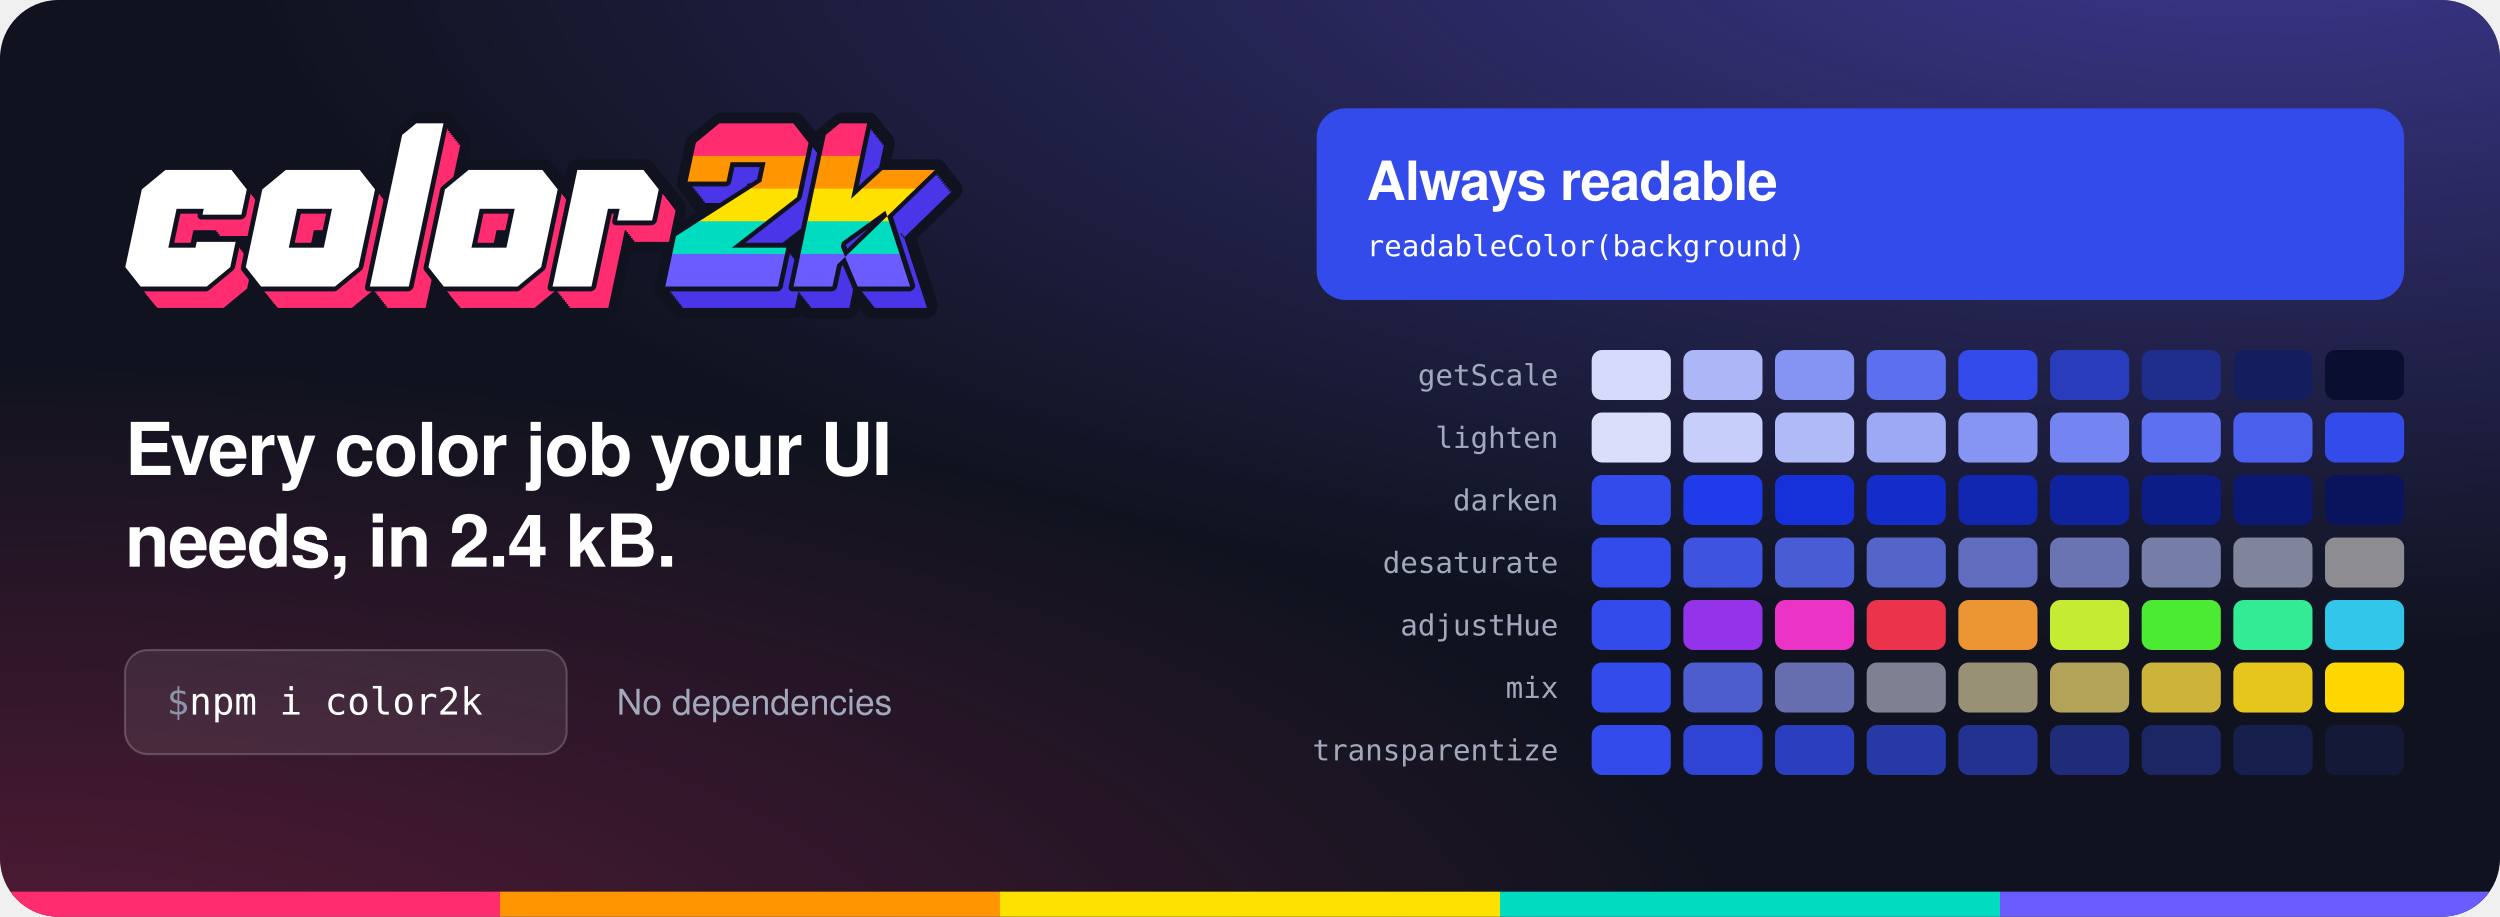
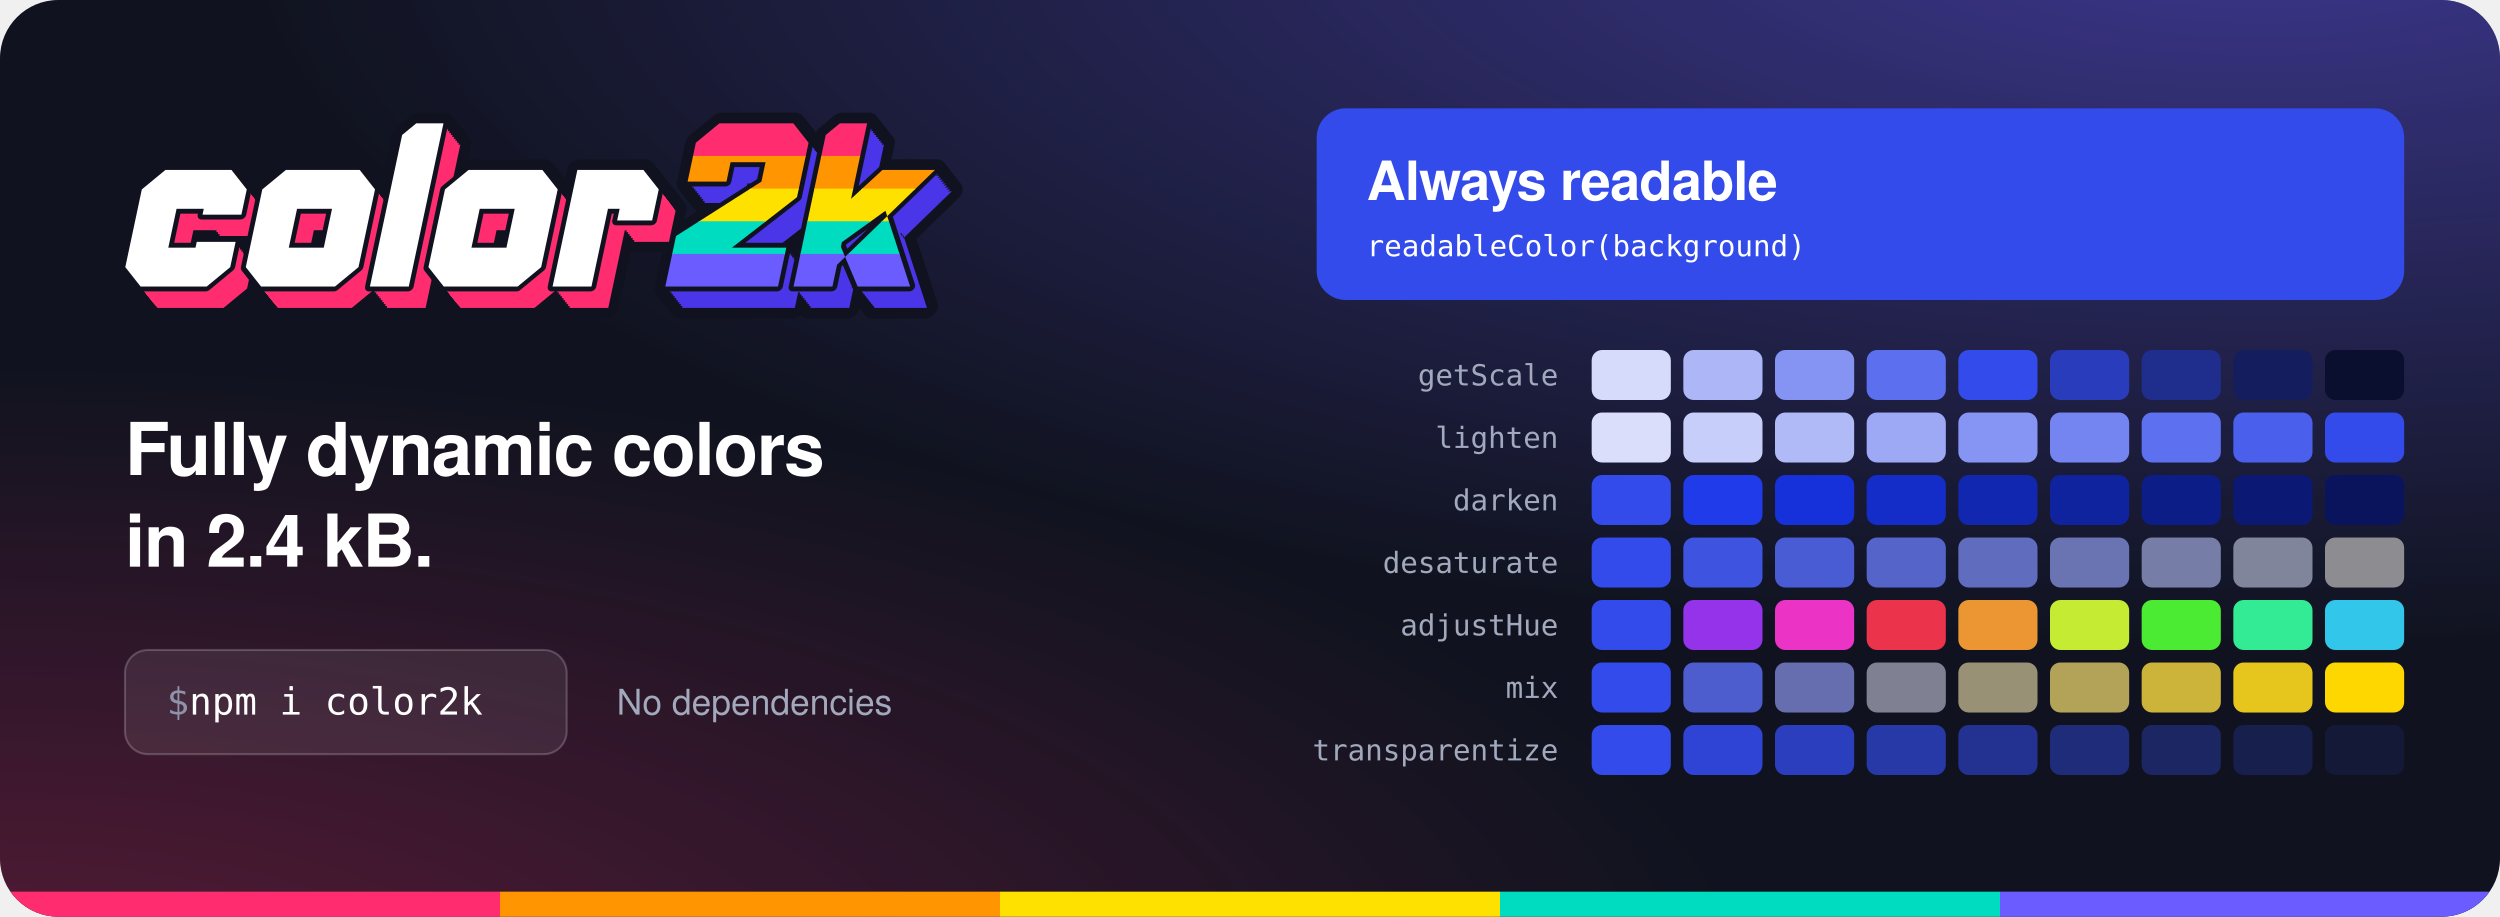
- <svg xmlns="http://www.w3.org/2000/svg" viewBox="0 0 1200 440" role="img" aria-label="color2k. Every color job your UI needs, in 2.4 kB. A palette computed by color2k drifts around the color wheel." font-family="system-ui, -apple-system, 'Segoe UI', Helvetica, Arial, sans-serif">
+ <svg xmlns="http://www.w3.org/2000/svg" viewBox="0 0 1200 440" role="img" aria-label="color2k. Fully dynamic colors in 2.4 kB. A palette computed by color2k drifts around the color wheel." font-family="system-ui, -apple-system, 'Segoe UI', Helvetica, Arial, sans-serif">
  <style>@keyframes base{0%{fill:#334beb}8.3%{fill:#ab82f3}16.7%{fill:#e482f3}25%{fill:#eb33a7}33.3%{fill:#b51228}41.7%{fill:#b54e12}50%{fill:#ebd233}58.3%{fill:#c9f382}66.7%{fill:#91f382}75%{fill:#33eb76}83.3%{fill:#12b59f}91.7%{fill:#1279b5}100%{fill:#334beb}}@keyframes c00{0%{fill:#d6dbfb}8.3%{fill:#eee6fd}16.7%{fill:#fae6fd}25%{fill:#fbd6ed}33.3%{fill:#f0d0d4}41.7%{fill:#f0dcd0}50%{fill:#fbf6d6}58.3%{fill:#f4fde6}66.7%{fill:#e9fde6}75%{fill:#d6fbe4}83.3%{fill:#d0f0ec}91.7%{fill:#d0e4f0}100%{fill:#d6dbfb}}@keyframes c01{0%{fill:#adb7f7}8.3%{fill:#ddcdfa}16.7%{fill:#f4cdfa}25%{fill:#f7addc}33.3%{fill:#e1a0a9}41.7%{fill:#e1b8a0}50%{fill:#f7edad}58.3%{fill:#e9facd}66.7%{fill:#d3facd}75%{fill:#adf7c8}83.3%{fill:#a0e1d9}91.7%{fill:#a0c9e1}100%{fill:#adb7f7}}@keyframes c02{0%{fill:#8593f3}8.3%{fill:#cdb4f8}16.7%{fill:#efb4f8}25%{fill:#f385ca}33.3%{fill:#d3717e}41.7%{fill:#d39571}50%{fill:#f3e485}58.3%{fill:#dff8b4}66.7%{fill:#bdf8b4}75%{fill:#85f3ad}83.3%{fill:#71d3c5}91.7%{fill:#71afd3}100%{fill:#8593f3}}@keyframes c03{0%{fill:#5c6fef}8.3%{fill:#bc9bf5}16.7%{fill:#e99bf5}25%{fill:#ef5cb9}33.3%{fill:#c44153}41.7%{fill:#c47141}50%{fill:#efdb5c}58.3%{fill:#d4f59b}66.7%{fill:#a7f59b}75%{fill:#5cef91}83.3%{fill:#41c4b2}91.7%{fill:#4194c4}100%{fill:#5c6fef}}@keyframes c04{0%{fill:#334beb}8.3%{fill:#ab82f3}16.7%{fill:#e482f3}25%{fill:#eb33a7}33.3%{fill:#b51228}41.7%{fill:#b54e12}50%{fill:#ebd233}58.3%{fill:#c9f382}66.7%{fill:#91f382}75%{fill:#33eb76}83.3%{fill:#12b59f}91.7%{fill:#1279b5}100%{fill:#334beb}}@keyframes c05{0%{fill:#293cbc}8.3%{fill:#8968c2}16.7%{fill:#b668c2}25%{fill:#bc2986}33.3%{fill:#910e20}41.7%{fill:#913e0e}50%{fill:#bca829}58.3%{fill:#a1c268}66.7%{fill:#74c268}75%{fill:#29bc5e}83.3%{fill:#0e917f}91.7%{fill:#0e6191}100%{fill:#293cbc}}@keyframes c06{0%{fill:#1f2d8d}8.3%{fill:#674e92}16.7%{fill:#894e92}25%{fill:#8d1f64}33.3%{fill:#6d0b18}41.7%{fill:#6d2f0b}50%{fill:#8d7e1f}58.3%{fill:#79924e}66.7%{fill:#57924e}75%{fill:#1f8d47}83.3%{fill:#0b6d5f}91.7%{fill:#0b496d}100%{fill:#1f2d8d}}@keyframes c07{0%{fill:#141e5e}8.3%{fill:#443461}16.7%{fill:#5b3461}25%{fill:#5e1443}33.3%{fill:#480710}41.7%{fill:#481f07}50%{fill:#5e5414}58.3%{fill:#506134}66.7%{fill:#3a6134}75%{fill:#145e2f}83.3%{fill:#074840}91.7%{fill:#073048}100%{fill:#141e5e}}@keyframes c08{0%{fill:#0a0f2f}8.3%{fill:#221a31}16.7%{fill:#2e1a31}25%{fill:#2f0a21}33.3%{fill:#240408}41.7%{fill:#241004}50%{fill:#2f2a0a}58.3%{fill:#28311a}66.7%{fill:#1d311a}75%{fill:#0a2f18}83.3%{fill:#042420}91.7%{fill:#041824}100%{fill:#0a0f2f}}@keyframes c10{0%{fill:#dadefb}8.3%{fill:#ffffff}16.7%{fill:#ffffff}25%{fill:#fbdaef}33.3%{fill:#f48b99}41.7%{fill:#f4b18b}50%{fill:#fbf7da}58.3%{fill:#ffffff}66.7%{fill:#ffffff}75%{fill:#dafbe6}83.3%{fill:#8bf4e6}91.7%{fill:#8bcdf4}100%{fill:#dadefb}}@keyframes c11{0%{fill:#c7cef9}8.3%{fill:#ffffff}16.7%{fill:#ffffff}25%{fill:#f9c7e7}33.3%{fill:#f27889}41.7%{fill:#f2a578}50%{fill:#f9f3c7}58.3%{fill:#ffffff}66.7%{fill:#ffffff}75%{fill:#c7f9da}83.3%{fill:#78f2e2}91.7%{fill:#78c5f2}100%{fill:#c7cef9}}@keyframes c12{0%{fill:#b0baf7}8.3%{fill:#ffffff}16.7%{fill:#ffffff}25%{fill:#f7b0dd}33.3%{fill:#ef6174}41.7%{fill:#ef9561}50%{fill:#f7eeb0}58.3%{fill:#ffffff}66.7%{fill:#ffffff}75%{fill:#b0f7ca}83.3%{fill:#61efdc}91.7%{fill:#61bbef}100%{fill:#b0baf7}}@keyframes c13{0%{fill:#9ea9f5}8.3%{fill:#f3ecfd}16.7%{fill:#fbecfd}25%{fill:#f59ed5}33.3%{fill:#ee4f64}41.7%{fill:#ee894f}50%{fill:#f5ea9e}58.3%{fill:#f7fdec}66.7%{fill:#effdec}75%{fill:#9ef5be}83.3%{fill:#4feed8}91.7%{fill:#4fb3ee}100%{fill:#9ea9f5}}@keyframes c14{0%{fill:#8695f3}8.3%{fill:#e3d5fb}16.7%{fill:#f6d5fb}25%{fill:#f386cb}33.3%{fill:#eb374f}41.7%{fill:#eb7937}50%{fill:#f3e586}58.3%{fill:#edfbd5}66.7%{fill:#dafbd5}75%{fill:#86f3ae}83.3%{fill:#37ebd3}91.7%{fill:#37a9eb}100%{fill:#8695f3}}@keyframes c15{0%{fill:#7484f1}8.3%{fill:#d7c3f9}16.7%{fill:#f2c3f9}25%{fill:#f174c3}33.3%{fill:#e9253f}41.7%{fill:#e96d25}50%{fill:#f1e174}58.3%{fill:#e5f9c3}66.7%{fill:#caf9c3}75%{fill:#74f1a2}83.3%{fill:#25e9cf}91.7%{fill:#25a1e9}100%{fill:#7484f1}}@keyframes c16{0%{fill:#5d70ef}8.3%{fill:#c7abf7}16.7%{fill:#edabf7}25%{fill:#ef5db9}33.3%{fill:#df1631}41.7%{fill:#df6016}50%{fill:#efdb5d}58.3%{fill:#dbf7ab}66.7%{fill:#b5f7ab}75%{fill:#5def92}83.3%{fill:#16dfc4}91.7%{fill:#1695df}100%{fill:#5d70ef}}@keyframes c17{0%{fill:#4a60ed}8.3%{fill:#bb99f5}16.7%{fill:#e999f5}25%{fill:#ed4ab1}33.3%{fill:#cc142d}41.7%{fill:#cc5814}50%{fill:#edd74a}58.3%{fill:#d3f599}66.7%{fill:#a5f599}75%{fill:#4aed86}83.3%{fill:#14ccb4}91.7%{fill:#1489cc}100%{fill:#4a60ed}}@keyframes c18{0%{fill:#334beb}8.3%{fill:#ab82f3}16.7%{fill:#e482f3}25%{fill:#eb33a7}33.3%{fill:#b51228}41.7%{fill:#b54e12}50%{fill:#ebd233}58.3%{fill:#c9f382}66.7%{fill:#91f382}75%{fill:#33eb76}83.3%{fill:#12b59f}91.7%{fill:#1279b5}100%{fill:#334beb}}@keyframes c20{0%{fill:#334beb}8.3%{fill:#ab82f3}16.7%{fill:#e482f3}25%{fill:#eb33a7}33.3%{fill:#b51228}41.7%{fill:#b54e12}50%{fill:#ebd233}58.3%{fill:#c9f382}66.7%{fill:#91f382}75%{fill:#33eb76}83.3%{fill:#12b59f}91.7%{fill:#1279b5}100%{fill:#334beb}}@keyframes c21{0%{fill:#203be9}8.3%{fill:#9f6ff1}16.7%{fill:#df6ff1}25%{fill:#e9209f}33.3%{fill:#a21024}41.7%{fill:#a24610}50%{fill:#e9ce20}58.3%{fill:#c1f16f}66.7%{fill:#80f16f}75%{fill:#20e96a}83.3%{fill:#10a28f}91.7%{fill:#106da2}100%{fill:#203be9}}@keyframes c22{0%{fill:#1630da}8.3%{fill:#8f58ee}16.7%{fill:#da58ee}25%{fill:#da1692}33.3%{fill:#8b0e1e}41.7%{fill:#8b3c0e}50%{fill:#dac016}58.3%{fill:#b7ee58}66.7%{fill:#6cee58}75%{fill:#16da5e}83.3%{fill:#0e8b7b}91.7%{fill:#0e5d8b}100%{fill:#1630da}}@keyframes c23{0%{fill:#142cc8}8.3%{fill:#8345ed}16.7%{fill:#d645ed}25%{fill:#c81486}33.3%{fill:#790c1a}41.7%{fill:#79340c}50%{fill:#c8b014}58.3%{fill:#afed45}66.7%{fill:#5ced45}75%{fill:#14c856}83.3%{fill:#0c796a}91.7%{fill:#0c5179}100%{fill:#142cc8}}@keyframes c24{0%{fill:#1127b0}8.3%{fill:#732eea}16.7%{fill:#d12eea}25%{fill:#b01176}33.3%{fill:#610a15}41.7%{fill:#612a0a}50%{fill:#b09b11}58.3%{fill:#a5ea2e}66.7%{fill:#47ea2e}75%{fill:#11b04c}83.3%{fill:#0a6156}91.7%{fill:#0a4161}100%{fill:#1127b0}}@keyframes c25{0%{fill:#10239e}8.3%{fill:#671ce9}16.7%{fill:#cd1ce9}25%{fill:#9e106a}33.3%{fill:#4f0811}41.7%{fill:#4f2208}50%{fill:#9e8b10}58.3%{fill:#9de91c}66.7%{fill:#37e91c}75%{fill:#109e44}83.3%{fill:#084f45}91.7%{fill:#08354f}100%{fill:#10239e}}@keyframes c26{0%{fill:#0d1d87}8.3%{fill:#5c15d5}16.7%{fill:#bc15d5}25%{fill:#870d5a}33.3%{fill:#38060c}41.7%{fill:#381806}50%{fill:#87760d}58.3%{fill:#8fd515}66.7%{fill:#2fd515}75%{fill:#0d873a}83.3%{fill:#063831}91.7%{fill:#062538}100%{fill:#0d1d87}}@keyframes c27{0%{fill:#0b1974}8.3%{fill:#5413c3}16.7%{fill:#ac13c3}25%{fill:#740b4e}33.3%{fill:#250408}41.7%{fill:#251004}50%{fill:#74660b}58.3%{fill:#83c313}66.7%{fill:#2bc313}75%{fill:#0b7432}83.3%{fill:#042521}91.7%{fill:#041925}100%{fill:#0b1974}}@keyframes c28{0%{fill:#09145d}8.3%{fill:#4a11ac}16.7%{fill:#9711ac}25%{fill:#5d093e}33.3%{fill:#0e0103}41.7%{fill:#0e0601}50%{fill:#5d5209}58.3%{fill:#73ac11}66.7%{fill:#26ac11}75%{fill:#095d28}83.3%{fill:#010e0c}91.7%{fill:#01090e}100%{fill:#09145d}}@keyframes c30{0%{fill:#334beb}8.3%{fill:#ab82f3}16.7%{fill:#e482f3}25%{fill:#eb33a7}33.3%{fill:#b51228}41.7%{fill:#b54e12}50%{fill:#ebd233}58.3%{fill:#c9f382}66.7%{fill:#91f382}75%{fill:#33eb76}83.3%{fill:#12b59f}91.7%{fill:#1279b5}100%{fill:#334beb}}@keyframes c31{0%{fill:#3e54e0}8.3%{fill:#ad89ec}16.7%{fill:#df89ec}25%{fill:#e03ea4}33.3%{fill:#ab1c2f}41.7%{fill:#ab501c}50%{fill:#e0ca3e}58.3%{fill:#c7ec89}66.7%{fill:#96ec89}75%{fill:#3ee079}83.3%{fill:#1cab98}91.7%{fill:#1c77ab}100%{fill:#3e54e0}}@keyframes c32{0%{fill:#495cd4}8.3%{fill:#af8fe5}16.7%{fill:#d98fe5}25%{fill:#d449a1}33.3%{fill:#a12636}41.7%{fill:#a15326}50%{fill:#d4c249}58.3%{fill:#c6e58f}66.7%{fill:#9be58f}75%{fill:#49d47c}83.3%{fill:#26a191}91.7%{fill:#2674a1}100%{fill:#495cd4}}@keyframes c33{0%{fill:#5464c9}8.3%{fill:#b196de}16.7%{fill:#d496de}25%{fill:#c9549e}33.3%{fill:#97303e}41.7%{fill:#975630}50%{fill:#c9ba54}58.3%{fill:#c4de96}66.7%{fill:#a0de96}75%{fill:#54c97f}83.3%{fill:#309789}91.7%{fill:#307197}100%{fill:#5464c9}}@keyframes c34{0%{fill:#606cbe}8.3%{fill:#b29dd7}16.7%{fill:#cf9dd7}25%{fill:#be609b}33.3%{fill:#8d3a45}41.7%{fill:#8d583a}50%{fill:#beb160}58.3%{fill:#c2d79d}66.7%{fill:#a5d79d}75%{fill:#60be82}83.3%{fill:#3a8d82}91.7%{fill:#3a6f8d}100%{fill:#606cbe}}@keyframes c35{0%{fill:#6b74b3}8.3%{fill:#b4a4d0}16.7%{fill:#caa4d0}25%{fill:#b36b98}33.3%{fill:#83444c}41.7%{fill:#835b44}50%{fill:#b3a96b}58.3%{fill:#c0d0a4}66.7%{fill:#aad0a4}75%{fill:#6bb385}83.3%{fill:#44837b}91.7%{fill:#446c83}100%{fill:#6b74b3}}@keyframes c36{0%{fill:#767da7}8.3%{fill:#b6abc9}16.7%{fill:#c5abc9}25%{fill:#a77695}33.3%{fill:#794e53}41.7%{fill:#795e4e}50%{fill:#a7a176}58.3%{fill:#bec9ab}66.7%{fill:#afc9ab}75%{fill:#76a788}83.3%{fill:#4e7973}91.7%{fill:#4e6979}100%{fill:#767da7}}@keyframes c37{0%{fill:#81859c}8.3%{fill:#b8b2c2}16.7%{fill:#c0b2c2}25%{fill:#9c8192}33.3%{fill:#6f585b}41.7%{fill:#6f6058}50%{fill:#9c9981}58.3%{fill:#bcc2b2}66.7%{fill:#b4c2b2}75%{fill:#819c8b}83.3%{fill:#586f6c}91.7%{fill:#58676f}100%{fill:#81859c}}@keyframes c38{0%{fill:#8d8d91}8.3%{fill:#bab9bc}16.7%{fill:#bbb9bc}25%{fill:#918d8f}33.3%{fill:#656162}41.7%{fill:#656361}50%{fill:#91908d}58.3%{fill:#bbbcb9}66.7%{fill:#b9bcb9}75%{fill:#8d918e}83.3%{fill:#616565}91.7%{fill:#616465}100%{fill:#8d8d91}}@keyframes c40{0%{fill:#334beb}8.3%{fill:#ab82f3}16.7%{fill:#e482f3}25%{fill:#eb33a7}33.3%{fill:#b51228}41.7%{fill:#b54e12}50%{fill:#ebd233}58.3%{fill:#c9f382}66.7%{fill:#91f382}75%{fill:#33eb76}83.3%{fill:#12b59f}91.7%{fill:#1279b5}100%{fill:#334beb}}@keyframes c41{0%{fill:#9533eb}8.3%{fill:#f382ef}16.7%{fill:#f382b6}25%{fill:#eb3933}33.3%{fill:#b56912}41.7%{fill:#b0b512}50%{fill:#89eb33}58.3%{fill:#82f385}66.7%{fill:#82f3be}75%{fill:#33e5eb}83.3%{fill:#125eb5}91.7%{fill:#1712b5}100%{fill:#9533eb}}@keyframes c42{0%{fill:#eb33c6}8.3%{fill:#f382a4}16.7%{fill:#f39882}25%{fill:#ebb433}33.3%{fill:#94b512}41.7%{fill:#43b512}50%{fill:#33eb58}58.3%{fill:#82f3d1}66.7%{fill:#82dcf3}75%{fill:#336aeb}83.3%{fill:#3312b5}91.7%{fill:#8412b5}100%{fill:#eb33c6}}@keyframes c43{0%{fill:#eb334b}8.3%{fill:#f3ab82}16.7%{fill:#f3e482}25%{fill:#a7eb33}33.3%{fill:#28b512}41.7%{fill:#12b54e}50%{fill:#33ebd2}58.3%{fill:#82c9f3}66.7%{fill:#8291f3}75%{fill:#7633eb}83.3%{fill:#9f12b5}91.7%{fill:#b51279}100%{fill:#eb334b}}@keyframes c44{0%{fill:#eb9533}8.3%{fill:#eff382}16.7%{fill:#b6f382}25%{fill:#33eb39}33.3%{fill:#12b569}41.7%{fill:#12b0b5}50%{fill:#3389eb}58.3%{fill:#8582f3}66.7%{fill:#be82f3}75%{fill:#eb33e5}83.3%{fill:#b5125e}91.7%{fill:#b51712}100%{fill:#eb9533}}@keyframes c45{0%{fill:#c6eb33}8.3%{fill:#a4f382}16.7%{fill:#82f398}25%{fill:#33ebb4}33.3%{fill:#1294b5}41.7%{fill:#1243b5}50%{fill:#5833eb}58.3%{fill:#d182f3}66.7%{fill:#f382dc}75%{fill:#eb336a}83.3%{fill:#b53312}91.7%{fill:#b58412}100%{fill:#c6eb33}}@keyframes c46{0%{fill:#4beb33}8.3%{fill:#82f3ab}16.7%{fill:#82f3e4}25%{fill:#33a7eb}33.3%{fill:#1228b5}41.7%{fill:#4e12b5}50%{fill:#d233eb}58.3%{fill:#f382c9}66.7%{fill:#f38291}75%{fill:#eb7633}83.3%{fill:#b59f12}91.7%{fill:#79b512}100%{fill:#4beb33}}@keyframes c47{0%{fill:#33eb95}8.3%{fill:#82eff3}16.7%{fill:#82b6f3}25%{fill:#3933eb}33.3%{fill:#6912b5}41.7%{fill:#b512b0}50%{fill:#eb3389}58.3%{fill:#f38582}66.7%{fill:#f3be82}75%{fill:#e5eb33}83.3%{fill:#5eb512}91.7%{fill:#12b517}100%{fill:#33eb95}}@keyframes c48{0%{fill:#33c6eb}8.3%{fill:#82a4f3}16.7%{fill:#9882f3}25%{fill:#b433eb}33.3%{fill:#b51294}41.7%{fill:#b51243}50%{fill:#eb5833}58.3%{fill:#f3d182}66.7%{fill:#dcf382}75%{fill:#6aeb33}83.3%{fill:#12b533}91.7%{fill:#12b584}100%{fill:#33c6eb}}@keyframes c50{0%{fill:#334beb}8.3%{fill:#ab82f3}16.7%{fill:#e482f3}25%{fill:#eb33a7}33.3%{fill:#b51228}41.7%{fill:#b54e12}50%{fill:#ebd233}58.3%{fill:#c9f382}66.7%{fill:#91f382}75%{fill:#33eb76}83.3%{fill:#12b59f}91.7%{fill:#1279b5}100%{fill:#334beb}}@keyframes c51{0%{fill:#4d5dce}8.3%{fill:#b58dd5}16.7%{fill:#e78dd5}25%{fill:#ed4892}33.3%{fill:#be2b23}41.7%{fill:#be5f10}50%{fill:#edd32d}58.3%{fill:#d0ef72}66.7%{fill:#9fef72}75%{fill:#4de867}83.3%{fill:#30b98b}91.7%{fill:#30859e}100%{fill:#4d5dce}}@keyframes c52{0%{fill:#666eb0}8.3%{fill:#c097b6}16.7%{fill:#eb97b6}25%{fill:#f05c7d}33.3%{fill:#c8431e}41.7%{fill:#c8700e}50%{fill:#f0d326}58.3%{fill:#d7ec62}66.7%{fill:#adec62}75%{fill:#66e659}83.3%{fill:#4dbe77}91.7%{fill:#4d9188}100%{fill:#666eb0}}@keyframes c53{0%{fill:#808093}8.3%{fill:#cba298}16.7%{fill:#eea298}25%{fill:#f37168}33.3%{fill:#d15c19}41.7%{fill:#d1810b}50%{fill:#f3d420}58.3%{fill:#dde951}66.7%{fill:#bae951}75%{fill:#80e34a}83.3%{fill:#6bc263}91.7%{fill:#6b9c71}100%{fill:#808093}}@keyframes c54{0%{fill:#999176}8.3%{fill:#d5ad7a}16.7%{fill:#f2ad7a}25%{fill:#f58554}33.3%{fill:#da7514}41.7%{fill:#da9309}50%{fill:#f5d41a}58.3%{fill:#e4e541}66.7%{fill:#c8e541}75%{fill:#99e13b}83.3%{fill:#89c650}91.7%{fill:#89a85b}100%{fill:#999176}}@keyframes c55{0%{fill:#b3a358}8.3%{fill:#e0b75b}16.7%{fill:#f5b75b}25%{fill:#f89a3f}33.3%{fill:#e38d0f}41.7%{fill:#e3a407}50%{fill:#f8d513}58.3%{fill:#ebe231}66.7%{fill:#d6e231}75%{fill:#b3df2c}83.3%{fill:#a6ca3c}91.7%{fill:#a6b444}100%{fill:#b3a358}}@keyframes c56{0%{fill:#ccb43b}8.3%{fill:#eac23d}16.7%{fill:#f8c23d}25%{fill:#faae2a}33.3%{fill:#eda60a}41.7%{fill:#edb505}50%{fill:#fad60d}58.3%{fill:#f2de21}66.7%{fill:#e3de21}75%{fill:#ccdc1e}83.3%{fill:#c4cf28}91.7%{fill:#c4c02d}100%{fill:#ccb43b}}@keyframes c57{0%{fill:#e6c61d}8.3%{fill:#f5cc1e}16.7%{fill:#fccc1e}25%{fill:#fdc315}33.3%{fill:#f6be05}41.7%{fill:#f6c602}50%{fill:#fdd606}58.3%{fill:#f8db10}66.7%{fill:#f1db10}75%{fill:#e6da0f}83.3%{fill:#e1d314}91.7%{fill:#e1cb17}100%{fill:#e6c61d}}@keyframes c58{0%{fill:#ffd700}8.3%{fill:#ffd700}16.7%{fill:#ffd700}25%{fill:#ffd700}33.3%{fill:#ffd700}41.7%{fill:#ffd700}50%{fill:#ffd700}58.3%{fill:#ffd700}66.7%{fill:#ffd700}75%{fill:#ffd700}83.3%{fill:#ffd700}91.7%{fill:#ffd700}100%{fill:#ffd700}}@keyframes c60{0%{fill:#334beb}8.3%{fill:#ab82f3}16.7%{fill:#e482f3}25%{fill:#eb33a7}33.3%{fill:#b51228}41.7%{fill:#b54e12}50%{fill:#ebd233}58.3%{fill:#c9f382}66.7%{fill:#91f382}75%{fill:#33eb76}83.3%{fill:#12b59f}91.7%{fill:#1279b5}100%{fill:#334beb}}@keyframes c61{0%{fill:rgba(51,75,235,0.889)}8.3%{fill:rgba(171,130,243,0.889)}16.7%{fill:rgba(228,130,243,0.889)}25%{fill:rgba(235,51,167,0.889)}33.3%{fill:rgba(181,18,40,0.889)}41.7%{fill:rgba(181,78,18,0.889)}50%{fill:rgba(235,210,51,0.889)}58.3%{fill:rgba(201,243,130,0.889)}66.7%{fill:rgba(145,243,130,0.889)}75%{fill:rgba(51,235,118,0.889)}83.3%{fill:rgba(18,181,159,0.889)}91.7%{fill:rgba(18,121,181,0.889)}100%{fill:rgba(51,75,235,0.889)}}@keyframes c62{0%{fill:rgba(51,75,235,0.778)}8.3%{fill:rgba(171,130,243,0.778)}16.7%{fill:rgba(228,130,243,0.778)}25%{fill:rgba(235,51,167,0.778)}33.3%{fill:rgba(181,18,40,0.778)}41.7%{fill:rgba(181,78,18,0.778)}50%{fill:rgba(235,210,51,0.778)}58.3%{fill:rgba(201,243,130,0.778)}66.7%{fill:rgba(145,243,130,0.778)}75%{fill:rgba(51,235,118,0.778)}83.3%{fill:rgba(18,181,159,0.778)}91.7%{fill:rgba(18,121,181,0.778)}100%{fill:rgba(51,75,235,0.778)}}@keyframes c63{0%{fill:rgba(51,75,235,0.667)}8.3%{fill:rgba(171,130,243,0.667)}16.7%{fill:rgba(228,130,243,0.667)}25%{fill:rgba(235,51,167,0.667)}33.3%{fill:rgba(181,18,40,0.667)}41.7%{fill:rgba(181,78,18,0.667)}50%{fill:rgba(235,210,51,0.667)}58.3%{fill:rgba(201,243,130,0.667)}66.7%{fill:rgba(145,243,130,0.667)}75%{fill:rgba(51,235,118,0.667)}83.3%{fill:rgba(18,181,159,0.667)}91.7%{fill:rgba(18,121,181,0.667)}100%{fill:rgba(51,75,235,0.667)}}@keyframes c64{0%{fill:rgba(51,75,235,0.556)}8.3%{fill:rgba(171,130,243,0.556)}16.7%{fill:rgba(228,130,243,0.556)}25%{fill:rgba(235,51,167,0.556)}33.3%{fill:rgba(181,18,40,0.556)}41.7%{fill:rgba(181,78,18,0.556)}50%{fill:rgba(235,210,51,0.556)}58.3%{fill:rgba(201,243,130,0.556)}66.7%{fill:rgba(145,243,130,0.556)}75%{fill:rgba(51,235,118,0.556)}83.3%{fill:rgba(18,181,159,0.556)}91.7%{fill:rgba(18,121,181,0.556)}100%{fill:rgba(51,75,235,0.556)}}@keyframes c65{0%{fill:rgba(51,75,235,0.444)}8.3%{fill:rgba(171,130,243,0.444)}16.7%{fill:rgba(228,130,243,0.444)}25%{fill:rgba(235,51,167,0.444)}33.3%{fill:rgba(181,18,40,0.444)}41.7%{fill:rgba(181,78,18,0.444)}50%{fill:rgba(235,210,51,0.444)}58.3%{fill:rgba(201,243,130,0.444)}66.7%{fill:rgba(145,243,130,0.444)}75%{fill:rgba(51,235,118,0.444)}83.3%{fill:rgba(18,181,159,0.444)}91.7%{fill:rgba(18,121,181,0.444)}100%{fill:rgba(51,75,235,0.444)}}@keyframes c66{0%{fill:rgba(51,75,235,0.333)}8.3%{fill:rgba(171,130,243,0.333)}16.7%{fill:rgba(228,130,243,0.333)}25%{fill:rgba(235,51,167,0.333)}33.3%{fill:rgba(181,18,40,0.333)}41.7%{fill:rgba(181,78,18,0.333)}50%{fill:rgba(235,210,51,0.333)}58.3%{fill:rgba(201,243,130,0.333)}66.7%{fill:rgba(145,243,130,0.333)}75%{fill:rgba(51,235,118,0.333)}83.3%{fill:rgba(18,181,159,0.333)}91.7%{fill:rgba(18,121,181,0.333)}100%{fill:rgba(51,75,235,0.333)}}@keyframes c67{0%{fill:rgba(51,75,235,0.222)}8.3%{fill:rgba(171,130,243,0.222)}16.7%{fill:rgba(228,130,243,0.222)}25%{fill:rgba(235,51,167,0.222)}33.3%{fill:rgba(181,18,40,0.222)}41.7%{fill:rgba(181,78,18,0.222)}50%{fill:rgba(235,210,51,0.222)}58.3%{fill:rgba(201,243,130,0.222)}66.7%{fill:rgba(145,243,130,0.222)}75%{fill:rgba(51,235,118,0.222)}83.3%{fill:rgba(18,181,159,0.222)}91.7%{fill:rgba(18,121,181,0.222)}100%{fill:rgba(51,75,235,0.222)}}@keyframes c68{0%{fill:rgba(51,75,235,0.111)}8.3%{fill:rgba(171,130,243,0.111)}16.7%{fill:rgba(228,130,243,0.111)}25%{fill:rgba(235,51,167,0.111)}33.3%{fill:rgba(181,18,40,0.111)}41.7%{fill:rgba(181,78,18,0.111)}50%{fill:rgba(235,210,51,0.111)}58.3%{fill:rgba(201,243,130,0.111)}66.7%{fill:rgba(145,243,130,0.111)}75%{fill:rgba(51,235,118,0.111)}83.3%{fill:rgba(18,181,159,0.111)}91.7%{fill:rgba(18,121,181,0.111)}100%{fill:rgba(51,75,235,0.111)}}@keyframes ink{0%{fill:#fff}3.583%{fill:#000}27.667%{fill:#fff}42.5%{fill:#000}91.25%{fill:#fff}}@keyframes show{0%{opacity:1}4.2%{opacity:0}100%{opacity:0}}.base{animation:base 24s linear infinite}.c00{animation:c00 24s linear infinite}.c01{animation:c01 24s linear infinite}.c02{animation:c02 24s linear infinite}.c03{animation:c03 24s linear infinite}.c04{animation:c04 24s linear infinite}.c05{animation:c05 24s linear infinite}.c06{animation:c06 24s linear infinite}.c07{animation:c07 24s linear infinite}.c08{animation:c08 24s linear infinite}.c10{animation:c10 24s linear infinite}.c11{animation:c11 24s linear infinite}.c12{animation:c12 24s linear infinite}.c13{animation:c13 24s linear infinite}.c14{animation:c14 24s linear infinite}.c15{animation:c15 24s linear infinite}.c16{animation:c16 24s linear infinite}.c17{animation:c17 24s linear infinite}.c18{animation:c18 24s linear infinite}.c20{animation:c20 24s linear infinite}.c21{animation:c21 24s linear infinite}.c22{animation:c22 24s linear infinite}.c23{animation:c23 24s linear infinite}.c24{animation:c24 24s linear infinite}.c25{animation:c25 24s linear infinite}.c26{animation:c26 24s linear infinite}.c27{animation:c27 24s linear infinite}.c28{animation:c28 24s linear infinite}.c30{animation:c30 24s linear infinite}.c31{animation:c31 24s linear infinite}.c32{animation:c32 24s linear infinite}.c33{animation:c33 24s linear infinite}.c34{animation:c34 24s linear infinite}.c35{animation:c35 24s linear infinite}.c36{animation:c36 24s linear infinite}.c37{animation:c37 24s linear infinite}.c38{animation:c38 24s linear infinite}.c40{animation:c40 24s linear infinite}.c41{animation:c41 24s linear infinite}.c42{animation:c42 24s linear infinite}.c43{animation:c43 24s linear infinite}.c44{animation:c44 24s linear infinite}.c45{animation:c45 24s linear infinite}.c46{animation:c46 24s linear infinite}.c47{animation:c47 24s linear infinite}.c48{animation:c48 24s linear infinite}.c50{animation:c50 24s linear infinite}.c51{animation:c51 24s linear infinite}.c52{animation:c52 24s linear infinite}.c53{animation:c53 24s linear infinite}.c54{animation:c54 24s linear infinite}.c55{animation:c55 24s linear infinite}.c56{animation:c56 24s linear infinite}.c57{animation:c57 24s linear infinite}.c58{animation:c58 24s linear infinite}.c60{animation:c60 24s linear infinite}.c61{animation:c61 24s linear infinite}.c62{animation:c62 24s linear infinite}.c63{animation:c63 24s linear infinite}.c64{animation:c64 24s linear infinite}.c65{animation:c65 24s linear infinite}.c66{animation:c66 24s linear infinite}.c67{animation:c67 24s linear infinite}.c68{animation:c68 24s linear infinite}.ink{animation:ink 24s step-end infinite}.ratio{opacity:0;animation:show 24s step-end infinite}.r0{animation-delay:0s}.r1{animation-delay:1s}.r2{animation-delay:2s}.r3{animation-delay:3s}.r4{animation-delay:4s}.r5{animation-delay:5s}.r6{animation-delay:6s}.r7{animation-delay:7s}.r8{animation-delay:8s}.r9{animation-delay:9s}.r10{animation-delay:10s}.r11{animation-delay:11s}.r12{animation-delay:12s}.r13{animation-delay:13s}.r14{animation-delay:14s}.r15{animation-delay:15s}.r16{animation-delay:16s}.r17{animation-delay:17s}.r18{animation-delay:18s}.r19{animation-delay:19s}.r20{animation-delay:20s}.r21{animation-delay:21s}.r22{animation-delay:22s}.r23{animation-delay:23s}@media (prefers-reduced-motion:reduce){*{animation:none!important}.r0{opacity:1}}</style>
  <defs>
    <clipPath id="card">
      <rect width="1200" height="440" rx="28" />
    </clipPath>
    <radialGradient id="glow1" cx="0.9" cy="-0.1" r="0.8">
      <stop offset="0" stop-color="#6a5cff" stop-opacity="0.5" />
      <stop offset="1" stop-color="#6a5cff" stop-opacity="0" />
    </radialGradient>
    <radialGradient id="glow2" cx="0" cy="1.1" r="0.7">
      <stop offset="0" stop-color="#ff2d6f" stop-opacity="0.3" />
      <stop offset="1" stop-color="#ff2d6f" stop-opacity="0" />
    </radialGradient>
  </defs>
  <g clip-path="url(#card)">
    <rect width="1200" height="440" fill="#10131f" />
    <rect width="1200" height="440" fill="url(#glow1)" />
    <rect width="1200" height="440" fill="url(#glow2)" />
    <rect x="0" y="428" width="240" height="12" fill="#ff2d6f" />
    <rect x="240" y="428" width="240" height="12" fill="#ff9500" />
    <rect x="480" y="428" width="240" height="12" fill="#ffe100" />
    <rect x="720" y="428" width="240" height="12" fill="#00dcc0" />
    <rect x="960" y="428" width="240" height="12" fill="#6a5cff" />
  </g>
  <svg x="46" y="48" width="430" height="111" viewBox="0 0 459 119">
    <defs>
      <g id="a" fill-rule="evenodd">
        <path transform="translate(0 0)" d="M10 24L44 24L54 34L54 47L34 47L34 44L20 44L20 64L34 64L34 61L54 61L54 74L44 84L10 84L0 74L0 34Z" />
        <path transform="translate(62 0)" d="M10 24L48 24L58 34L58 74L48 84L10 84L0 74L0 34ZM20 44L20 64L38 64L38 44Z" />
        <path transform="translate(128 0)" d="M0 6L6 0L20 0L20 84L0 84Z" />
        <path transform="translate(156 0)" d="M10 24L48 24L58 34L58 74L48 84L10 84L0 74L0 34ZM20 44L20 64L38 64L38 44Z" />
        <path transform="translate(222 0)" d="M0 24L34 24L44 34L44 50L26 50L26 44L20 44L20 84L0 84Z" />
      </g>
      <g id="b" fill-rule="evenodd">
        <path transform="translate(280 0)" d="M10 0L48 0L58 10L58 38L30 64L58 64L58 84L0 84L0 58L38 30L38 20L20 20L20 30L0 30L0 10Z" />
        <path transform="translate(346 0)" d="M0 6L6 0L20 0L20 84L0 84ZM19 40L33 24L60 24L19 74ZM33 84L60 84L39 45L19 62Z" />
      </g>
      <clipPath id="k">
        <path transform="translate(0 0)" d="M10 0L48 0L58 10L58 38L30 64L58 64L58 84L0 84L0 58L38 30L38 20L20 20L20 30L0 30L0 10Z" />
        <path transform="translate(66 0)" d="M0 6L6 0L20 0L20 84L0 84ZM19 40L33 24L60 24L19 74ZM33 84L60 84L39 45L19 62Z" />
      </clipPath>
    </defs>
    <g transform="translate(29.9 12) skewX(-12)">
      <g fill="#10131f" stroke="#10131f" stroke-width="11" stroke-linejoin="round">
        <use href="#a" />
        <use href="#b" />
        <use href="#a" transform="translate(11 11)" />
        <use href="#b" transform="translate(11 11)" />
        <use href="#a" transform="translate(10 10)" />
        <use href="#a" transform="translate(9 9)" />
        <use href="#a" transform="translate(8 8)" />
        <use href="#a" transform="translate(7 7)" />
        <use href="#a" transform="translate(6 6)" />
        <use href="#a" transform="translate(5 5)" />
        <use href="#a" transform="translate(4 4)" />
        <use href="#a" transform="translate(3 3)" />
        <use href="#a" transform="translate(2 2)" />
        <use href="#a" transform="translate(1 1)" />
        <use href="#b" transform="translate(10 10)" />
        <use href="#b" transform="translate(9 9)" />
        <use href="#b" transform="translate(8 8)" />
        <use href="#b" transform="translate(7 7)" />
        <use href="#b" transform="translate(6 6)" />
        <use href="#b" transform="translate(5 5)" />
        <use href="#b" transform="translate(4 4)" />
        <use href="#b" transform="translate(3 3)" />
        <use href="#b" transform="translate(2 2)" />
        <use href="#b" transform="translate(1 1)" />
      </g>
      <g fill="#ff2d6f">
        <use href="#a" transform="translate(11 11)" />
        <use href="#a" transform="translate(10 10)" />
        <use href="#a" transform="translate(9 9)" />
        <use href="#a" transform="translate(8 8)" />
        <use href="#a" transform="translate(7 7)" />
        <use href="#a" transform="translate(6 6)" />
        <use href="#a" transform="translate(5 5)" />
        <use href="#a" transform="translate(4 4)" />
        <use href="#a" transform="translate(3 3)" />
        <use href="#a" transform="translate(2 2)" />
        <use href="#a" transform="translate(1 1)" />
      </g>
      <g fill="#4a35e8">
        <use href="#b" transform="translate(11 11)" />
        <use href="#b" transform="translate(10 10)" />
        <use href="#b" transform="translate(9 9)" />
        <use href="#b" transform="translate(8 8)" />
        <use href="#b" transform="translate(7 7)" />
        <use href="#b" transform="translate(6 6)" />
        <use href="#b" transform="translate(5 5)" />
        <use href="#b" transform="translate(4 4)" />
        <use href="#b" transform="translate(3 3)" />
        <use href="#b" transform="translate(2 2)" />
        <use href="#b" transform="translate(1 1)" />
      </g>
      <g fill="#10131f" stroke="#10131f" stroke-width="5" stroke-linejoin="round">
        <use href="#a" />
        <use href="#b" />
      </g>
      <use href="#a" fill="#fff" />
      <g transform="translate(280 0)" clip-path="url(#k)">
        <rect x="-10" y="0.0" width="146" height="17.3" fill="#ff2d6f" />
        <rect x="-10" y="16.8" width="146" height="17.3" fill="#ff9500" />
        <rect x="-10" y="33.6" width="146" height="17.3" fill="#ffe100" />
        <rect x="-10" y="50.4" width="146" height="17.3" fill="#00dcc0" />
        <rect x="-10" y="67.2" width="146" height="17.3" fill="#6a5cff" />
      </g>
    </g>
  </svg>
-   <text x="60" y="228" font-size="35" font-weight="800" letter-spacing="-0.6" fill="#fff">Every color job your UI</text>
-   <text x="60" y="272" font-size="35" font-weight="800" letter-spacing="-0.6" fill="#fff">needs, in 2.4 kB.</text>
+   <text x="60" y="228" font-size="35" font-weight="800" letter-spacing="-0.6" fill="#fff">Fully dynamic colors</text>
+   <text x="60" y="272" font-size="35" font-weight="800" letter-spacing="-0.6" fill="#fff">in 2.4 kB.</text>
  <rect x="60" y="312" width="212" height="50" rx="11" fill="#fff" fill-opacity="0.08" stroke="#fff" stroke-opacity="0.2" />
  <text x="80" y="343" font-family="ui-monospace, SFMono-Regular, 'SF Mono', Menlo, Consolas, monospace" font-size="18" fill="#fff">
    <tspan fill="#8d94aa">$ </tspan>npm i color2k</text>
  <text x="296" y="343" font-size="17" fill="#a2a9bd">No dependencies</text>
  <rect class="base" x="632" y="52" width="522" height="92" rx="14" fill="#334beb" />
  <text class="ink" x="656" y="96" font-size="26" font-weight="800" letter-spacing="-0.4" fill="#fff">Always readable</text>
  <text class="ink" x="656" y="123" font-family="ui-monospace, SFMono-Regular, 'SF Mono', Menlo, Consolas, monospace" font-size="14" fill="#fff">readableColor(background)</text>
  <text class="ink ratio r0" x="1132" y="106" text-anchor="end" font-family="ui-monospace, SFMono-Regular, 'SF Mono', Menlo, Consolas, monospace" font-size="17" font-weight="700" fill="#fff">5.25:1 AA</text>
  <text class="ink ratio r1" x="1132" y="106" text-anchor="end" font-family="ui-monospace, SFMono-Regular, 'SF Mono', Menlo, Consolas, monospace" font-size="17" font-weight="700" fill="#fff">5.90:1 AA</text>
  <text class="ink ratio r2" x="1132" y="106" text-anchor="end" font-family="ui-monospace, SFMono-Regular, 'SF Mono', Menlo, Consolas, monospace" font-size="17" font-weight="700" fill="#fff">7.55:1 AAA</text>
  <text class="ink ratio r3" x="1132" y="106" text-anchor="end" font-family="ui-monospace, SFMono-Regular, 'SF Mono', Menlo, Consolas, monospace" font-size="17" font-weight="700" fill="#fff">8.35:1 AAA</text>
  <text class="ink ratio r4" x="1132" y="106" text-anchor="end" font-family="ui-monospace, SFMono-Regular, 'SF Mono', Menlo, Consolas, monospace" font-size="17" font-weight="700" fill="#fff">7.67:1 AAA</text>
  <text class="ink ratio r5" x="1132" y="106" text-anchor="end" font-family="ui-monospace, SFMono-Regular, 'SF Mono', Menlo, Consolas, monospace" font-size="17" font-weight="700" fill="#fff">6.08:1 AA</text>
  <text class="ink ratio r6" x="1132" y="106" text-anchor="end" font-family="ui-monospace, SFMono-Regular, 'SF Mono', Menlo, Consolas, monospace" font-size="17" font-weight="700" fill="#fff">4.80:1 AA</text>
  <text class="ink ratio r7" x="1132" y="106" text-anchor="end" font-family="ui-monospace, SFMono-Regular, 'SF Mono', Menlo, Consolas, monospace" font-size="17" font-weight="700" fill="#fff">5.90:1 AA</text>
  <text class="ink ratio r8" x="1132" y="106" text-anchor="end" font-family="ui-monospace, SFMono-Regular, 'SF Mono', Menlo, Consolas, monospace" font-size="17" font-weight="700" fill="#fff">6.55:1 AA</text>
  <text class="ink ratio r9" x="1132" y="106" text-anchor="end" font-family="ui-monospace, SFMono-Regular, 'SF Mono', Menlo, Consolas, monospace" font-size="17" font-weight="700" fill="#fff">5.69:1 AA</text>
  <text class="ink ratio r10" x="1132" y="106" text-anchor="end" font-family="ui-monospace, SFMono-Regular, 'SF Mono', Menlo, Consolas, monospace" font-size="17" font-weight="700" fill="#fff">5.61:1 AA</text>
  <text class="ink ratio r11" x="1132" y="106" text-anchor="end" font-family="ui-monospace, SFMono-Regular, 'SF Mono', Menlo, Consolas, monospace" font-size="17" font-weight="700" fill="#fff">10.43:1 AAA</text>
  <text class="ink ratio r12" x="1132" y="106" text-anchor="end" font-family="ui-monospace, SFMono-Regular, 'SF Mono', Menlo, Consolas, monospace" font-size="17" font-weight="700" fill="#fff">14.39:1 AAA</text>
  <text class="ink ratio r13" x="1132" y="106" text-anchor="end" font-family="ui-monospace, SFMono-Regular, 'SF Mono', Menlo, Consolas, monospace" font-size="17" font-weight="700" fill="#fff">15.85:1 AAA</text>
  <text class="ink ratio r14" x="1132" y="106" text-anchor="end" font-family="ui-monospace, SFMono-Regular, 'SF Mono', Menlo, Consolas, monospace" font-size="17" font-weight="700" fill="#fff">16.26:1 AAA</text>
  <text class="ink ratio r15" x="1132" y="106" text-anchor="end" font-family="ui-monospace, SFMono-Regular, 'SF Mono', Menlo, Consolas, monospace" font-size="17" font-weight="700" fill="#fff">15.62:1 AAA</text>
  <text class="ink ratio r16" x="1132" y="106" text-anchor="end" font-family="ui-monospace, SFMono-Regular, 'SF Mono', Menlo, Consolas, monospace" font-size="17" font-weight="700" fill="#fff">14.72:1 AAA</text>
  <text class="ink ratio r17" x="1132" y="106" text-anchor="end" font-family="ui-monospace, SFMono-Regular, 'SF Mono', Menlo, Consolas, monospace" font-size="17" font-weight="700" fill="#fff">13.69:1 AAA</text>
  <text class="ink ratio r18" x="1132" y="106" text-anchor="end" font-family="ui-monospace, SFMono-Regular, 'SF Mono', Menlo, Consolas, monospace" font-size="17" font-weight="700" fill="#fff">11.86:1 AAA</text>
  <text class="ink ratio r19" x="1132" y="106" text-anchor="end" font-family="ui-monospace, SFMono-Regular, 'SF Mono', Menlo, Consolas, monospace" font-size="17" font-weight="700" fill="#fff">9.28:1 AAA</text>
  <text class="ink ratio r20" x="1132" y="106" text-anchor="end" font-family="ui-monospace, SFMono-Regular, 'SF Mono', Menlo, Consolas, monospace" font-size="17" font-weight="700" fill="#fff">7.02:1 AAA</text>
  <text class="ink ratio r21" x="1132" y="106" text-anchor="end" font-family="ui-monospace, SFMono-Regular, 'SF Mono', Menlo, Consolas, monospace" font-size="17" font-weight="700" fill="#fff">5.17:1 AA</text>
  <text class="ink ratio r22" x="1132" y="106" text-anchor="end" font-family="ui-monospace, SFMono-Regular, 'SF Mono', Menlo, Consolas, monospace" font-size="17" font-weight="700" fill="#fff">5.17:1 AA</text>
  <text class="ink ratio r23" x="1132" y="106" text-anchor="end" font-family="ui-monospace, SFMono-Regular, 'SF Mono', Menlo, Consolas, monospace" font-size="17" font-weight="700" fill="#fff">5.96:1 AA</text>
  <text x="748" y="185" text-anchor="end" font-family="ui-monospace, SFMono-Regular, 'SF Mono', Menlo, Consolas, monospace" font-size="14" fill="#a2a9bd">getScale</text>
  <rect class="c00" x="764" y="168" width="38" height="24" rx="5" fill="#d6dbfb" />
  <rect class="c01" x="808" y="168" width="38" height="24" rx="5" fill="#adb7f7" />
  <rect class="c02" x="852" y="168" width="38" height="24" rx="5" fill="#8593f3" />
  <rect class="c03" x="896" y="168" width="38" height="24" rx="5" fill="#5c6fef" />
  <rect class="c04" x="940" y="168" width="38" height="24" rx="5" fill="#334beb" />
  <rect class="c05" x="984" y="168" width="38" height="24" rx="5" fill="#293cbc" />
  <rect class="c06" x="1028" y="168" width="38" height="24" rx="5" fill="#1f2d8d" />
  <rect class="c07" x="1072" y="168" width="38" height="24" rx="5" fill="#141e5e" />
  <rect class="c08" x="1116" y="168" width="38" height="24" rx="5" fill="#0a0f2f" />
  <text x="748" y="215" text-anchor="end" font-family="ui-monospace, SFMono-Regular, 'SF Mono', Menlo, Consolas, monospace" font-size="14" fill="#a2a9bd">lighten</text>
  <rect class="c10" x="764" y="198" width="38" height="24" rx="5" fill="#dadefb" />
  <rect class="c11" x="808" y="198" width="38" height="24" rx="5" fill="#c7cef9" />
  <rect class="c12" x="852" y="198" width="38" height="24" rx="5" fill="#b0baf7" />
  <rect class="c13" x="896" y="198" width="38" height="24" rx="5" fill="#9ea9f5" />
  <rect class="c14" x="940" y="198" width="38" height="24" rx="5" fill="#8695f3" />
  <rect class="c15" x="984" y="198" width="38" height="24" rx="5" fill="#7484f1" />
  <rect class="c16" x="1028" y="198" width="38" height="24" rx="5" fill="#5d70ef" />
  <rect class="c17" x="1072" y="198" width="38" height="24" rx="5" fill="#4a60ed" />
  <rect class="c18" x="1116" y="198" width="38" height="24" rx="5" fill="#334beb" />
  <text x="748" y="245" text-anchor="end" font-family="ui-monospace, SFMono-Regular, 'SF Mono', Menlo, Consolas, monospace" font-size="14" fill="#a2a9bd">darken</text>
  <rect class="c20" x="764" y="228" width="38" height="24" rx="5" fill="#334beb" />
  <rect class="c21" x="808" y="228" width="38" height="24" rx="5" fill="#203be9" />
  <rect class="c22" x="852" y="228" width="38" height="24" rx="5" fill="#1630da" />
  <rect class="c23" x="896" y="228" width="38" height="24" rx="5" fill="#142cc8" />
  <rect class="c24" x="940" y="228" width="38" height="24" rx="5" fill="#1127b0" />
  <rect class="c25" x="984" y="228" width="38" height="24" rx="5" fill="#10239e" />
  <rect class="c26" x="1028" y="228" width="38" height="24" rx="5" fill="#0d1d87" />
  <rect class="c27" x="1072" y="228" width="38" height="24" rx="5" fill="#0b1974" />
  <rect class="c28" x="1116" y="228" width="38" height="24" rx="5" fill="#09145d" />
  <text x="748" y="275" text-anchor="end" font-family="ui-monospace, SFMono-Regular, 'SF Mono', Menlo, Consolas, monospace" font-size="14" fill="#a2a9bd">desaturate</text>
  <rect class="c30" x="764" y="258" width="38" height="24" rx="5" fill="#334beb" />
  <rect class="c31" x="808" y="258" width="38" height="24" rx="5" fill="#3e54e0" />
  <rect class="c32" x="852" y="258" width="38" height="24" rx="5" fill="#495cd4" />
  <rect class="c33" x="896" y="258" width="38" height="24" rx="5" fill="#5464c9" />
  <rect class="c34" x="940" y="258" width="38" height="24" rx="5" fill="#606cbe" />
  <rect class="c35" x="984" y="258" width="38" height="24" rx="5" fill="#6b74b3" />
  <rect class="c36" x="1028" y="258" width="38" height="24" rx="5" fill="#767da7" />
  <rect class="c37" x="1072" y="258" width="38" height="24" rx="5" fill="#81859c" />
  <rect class="c38" x="1116" y="258" width="38" height="24" rx="5" fill="#8d8d91" />
  <text x="748" y="305" text-anchor="end" font-family="ui-monospace, SFMono-Regular, 'SF Mono', Menlo, Consolas, monospace" font-size="14" fill="#a2a9bd">adjustHue</text>
  <rect class="c40" x="764" y="288" width="38" height="24" rx="5" fill="#334beb" />
  <rect class="c41" x="808" y="288" width="38" height="24" rx="5" fill="#9533eb" />
  <rect class="c42" x="852" y="288" width="38" height="24" rx="5" fill="#eb33c6" />
  <rect class="c43" x="896" y="288" width="38" height="24" rx="5" fill="#eb334b" />
  <rect class="c44" x="940" y="288" width="38" height="24" rx="5" fill="#eb9533" />
  <rect class="c45" x="984" y="288" width="38" height="24" rx="5" fill="#c6eb33" />
  <rect class="c46" x="1028" y="288" width="38" height="24" rx="5" fill="#4beb33" />
  <rect class="c47" x="1072" y="288" width="38" height="24" rx="5" fill="#33eb95" />
  <rect class="c48" x="1116" y="288" width="38" height="24" rx="5" fill="#33c6eb" />
  <text x="748" y="335" text-anchor="end" font-family="ui-monospace, SFMono-Regular, 'SF Mono', Menlo, Consolas, monospace" font-size="14" fill="#a2a9bd">mix</text>
  <rect class="c50" x="764" y="318" width="38" height="24" rx="5" fill="#334beb" />
  <rect class="c51" x="808" y="318" width="38" height="24" rx="5" fill="#4d5dce" />
  <rect class="c52" x="852" y="318" width="38" height="24" rx="5" fill="#666eb0" />
  <rect class="c53" x="896" y="318" width="38" height="24" rx="5" fill="#808093" />
  <rect class="c54" x="940" y="318" width="38" height="24" rx="5" fill="#999176" />
  <rect class="c55" x="984" y="318" width="38" height="24" rx="5" fill="#b3a358" />
  <rect class="c56" x="1028" y="318" width="38" height="24" rx="5" fill="#ccb43b" />
  <rect class="c57" x="1072" y="318" width="38" height="24" rx="5" fill="#e6c61d" />
  <rect class="c58" x="1116" y="318" width="38" height="24" rx="5" fill="#ffd700" />
  <text x="748" y="365" text-anchor="end" font-family="ui-monospace, SFMono-Regular, 'SF Mono', Menlo, Consolas, monospace" font-size="14" fill="#a2a9bd">transparentize</text>
  <rect class="c60" x="764" y="348" width="38" height="24" rx="5" fill="#334beb" />
  <rect class="c61" x="808" y="348" width="38" height="24" rx="5" fill="rgba(51,75,235,0.889)" />
  <rect class="c62" x="852" y="348" width="38" height="24" rx="5" fill="rgba(51,75,235,0.778)" />
  <rect class="c63" x="896" y="348" width="38" height="24" rx="5" fill="rgba(51,75,235,0.667)" />
  <rect class="c64" x="940" y="348" width="38" height="24" rx="5" fill="rgba(51,75,235,0.556)" />
  <rect class="c65" x="984" y="348" width="38" height="24" rx="5" fill="rgba(51,75,235,0.444)" />
  <rect class="c66" x="1028" y="348" width="38" height="24" rx="5" fill="rgba(51,75,235,0.333)" />
  <rect class="c67" x="1072" y="348" width="38" height="24" rx="5" fill="rgba(51,75,235,0.222)" />
  <rect class="c68" x="1116" y="348" width="38" height="24" rx="5" fill="rgba(51,75,235,0.111)" />
</svg>
